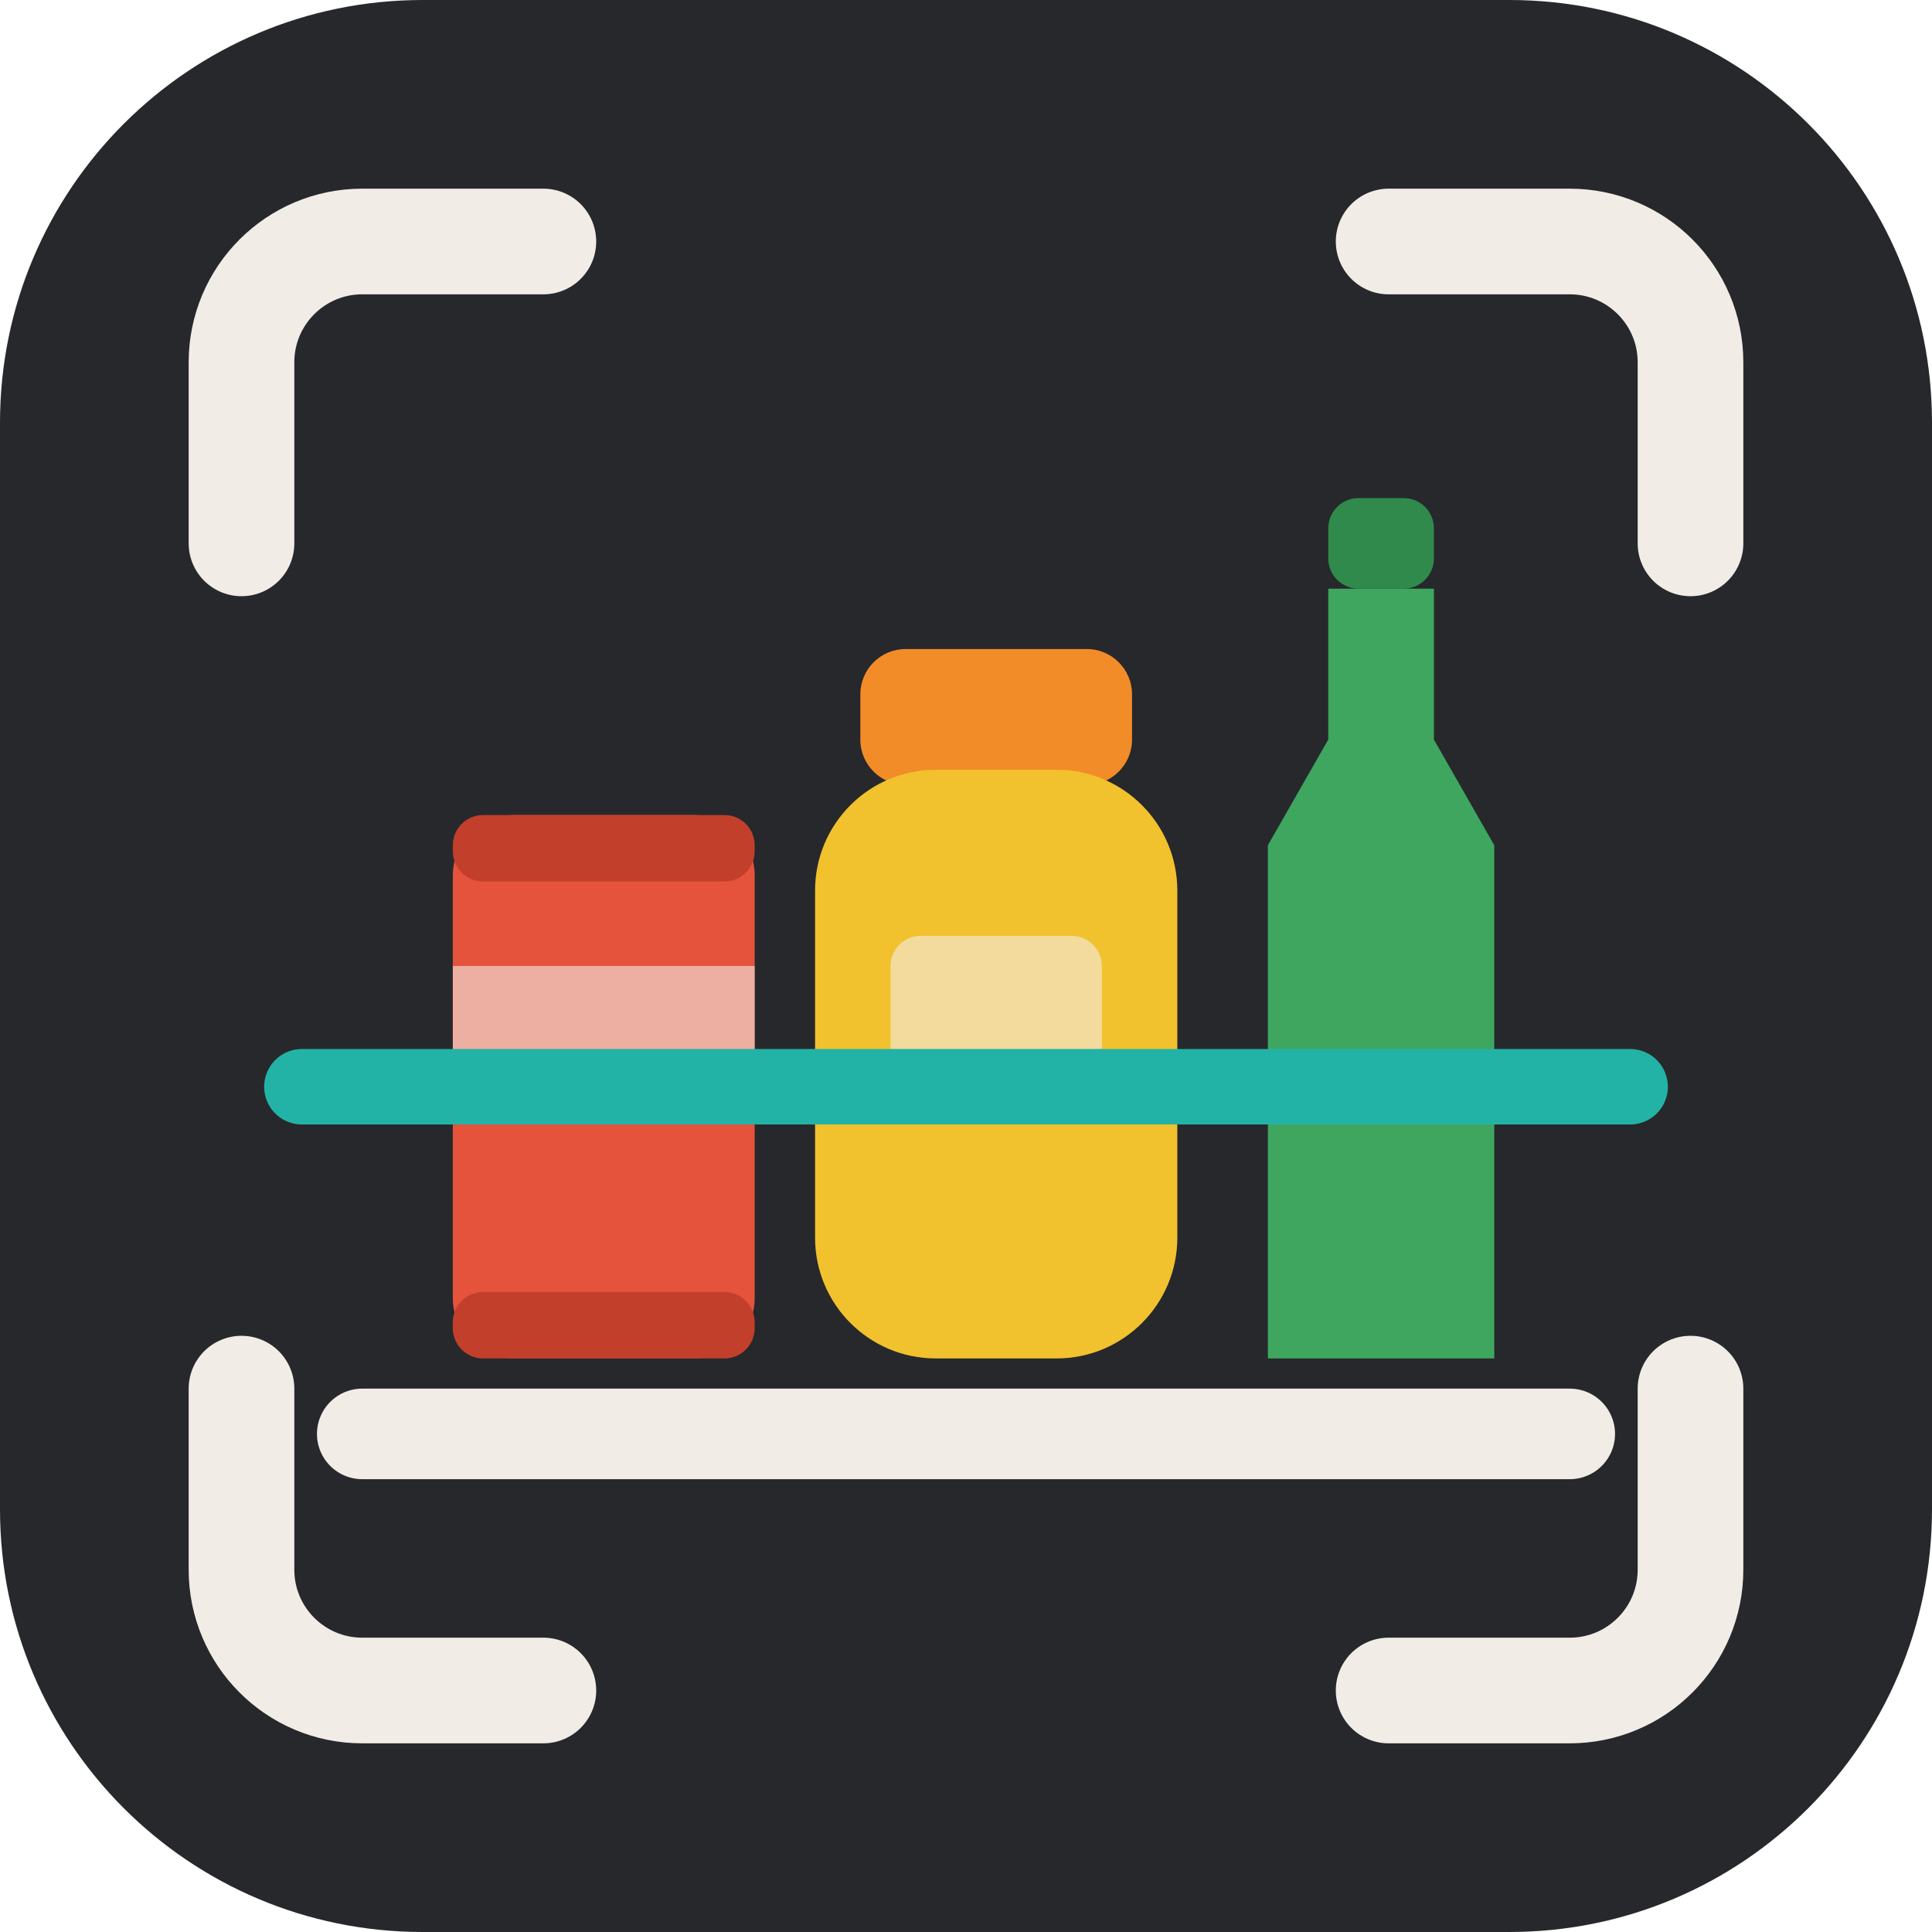
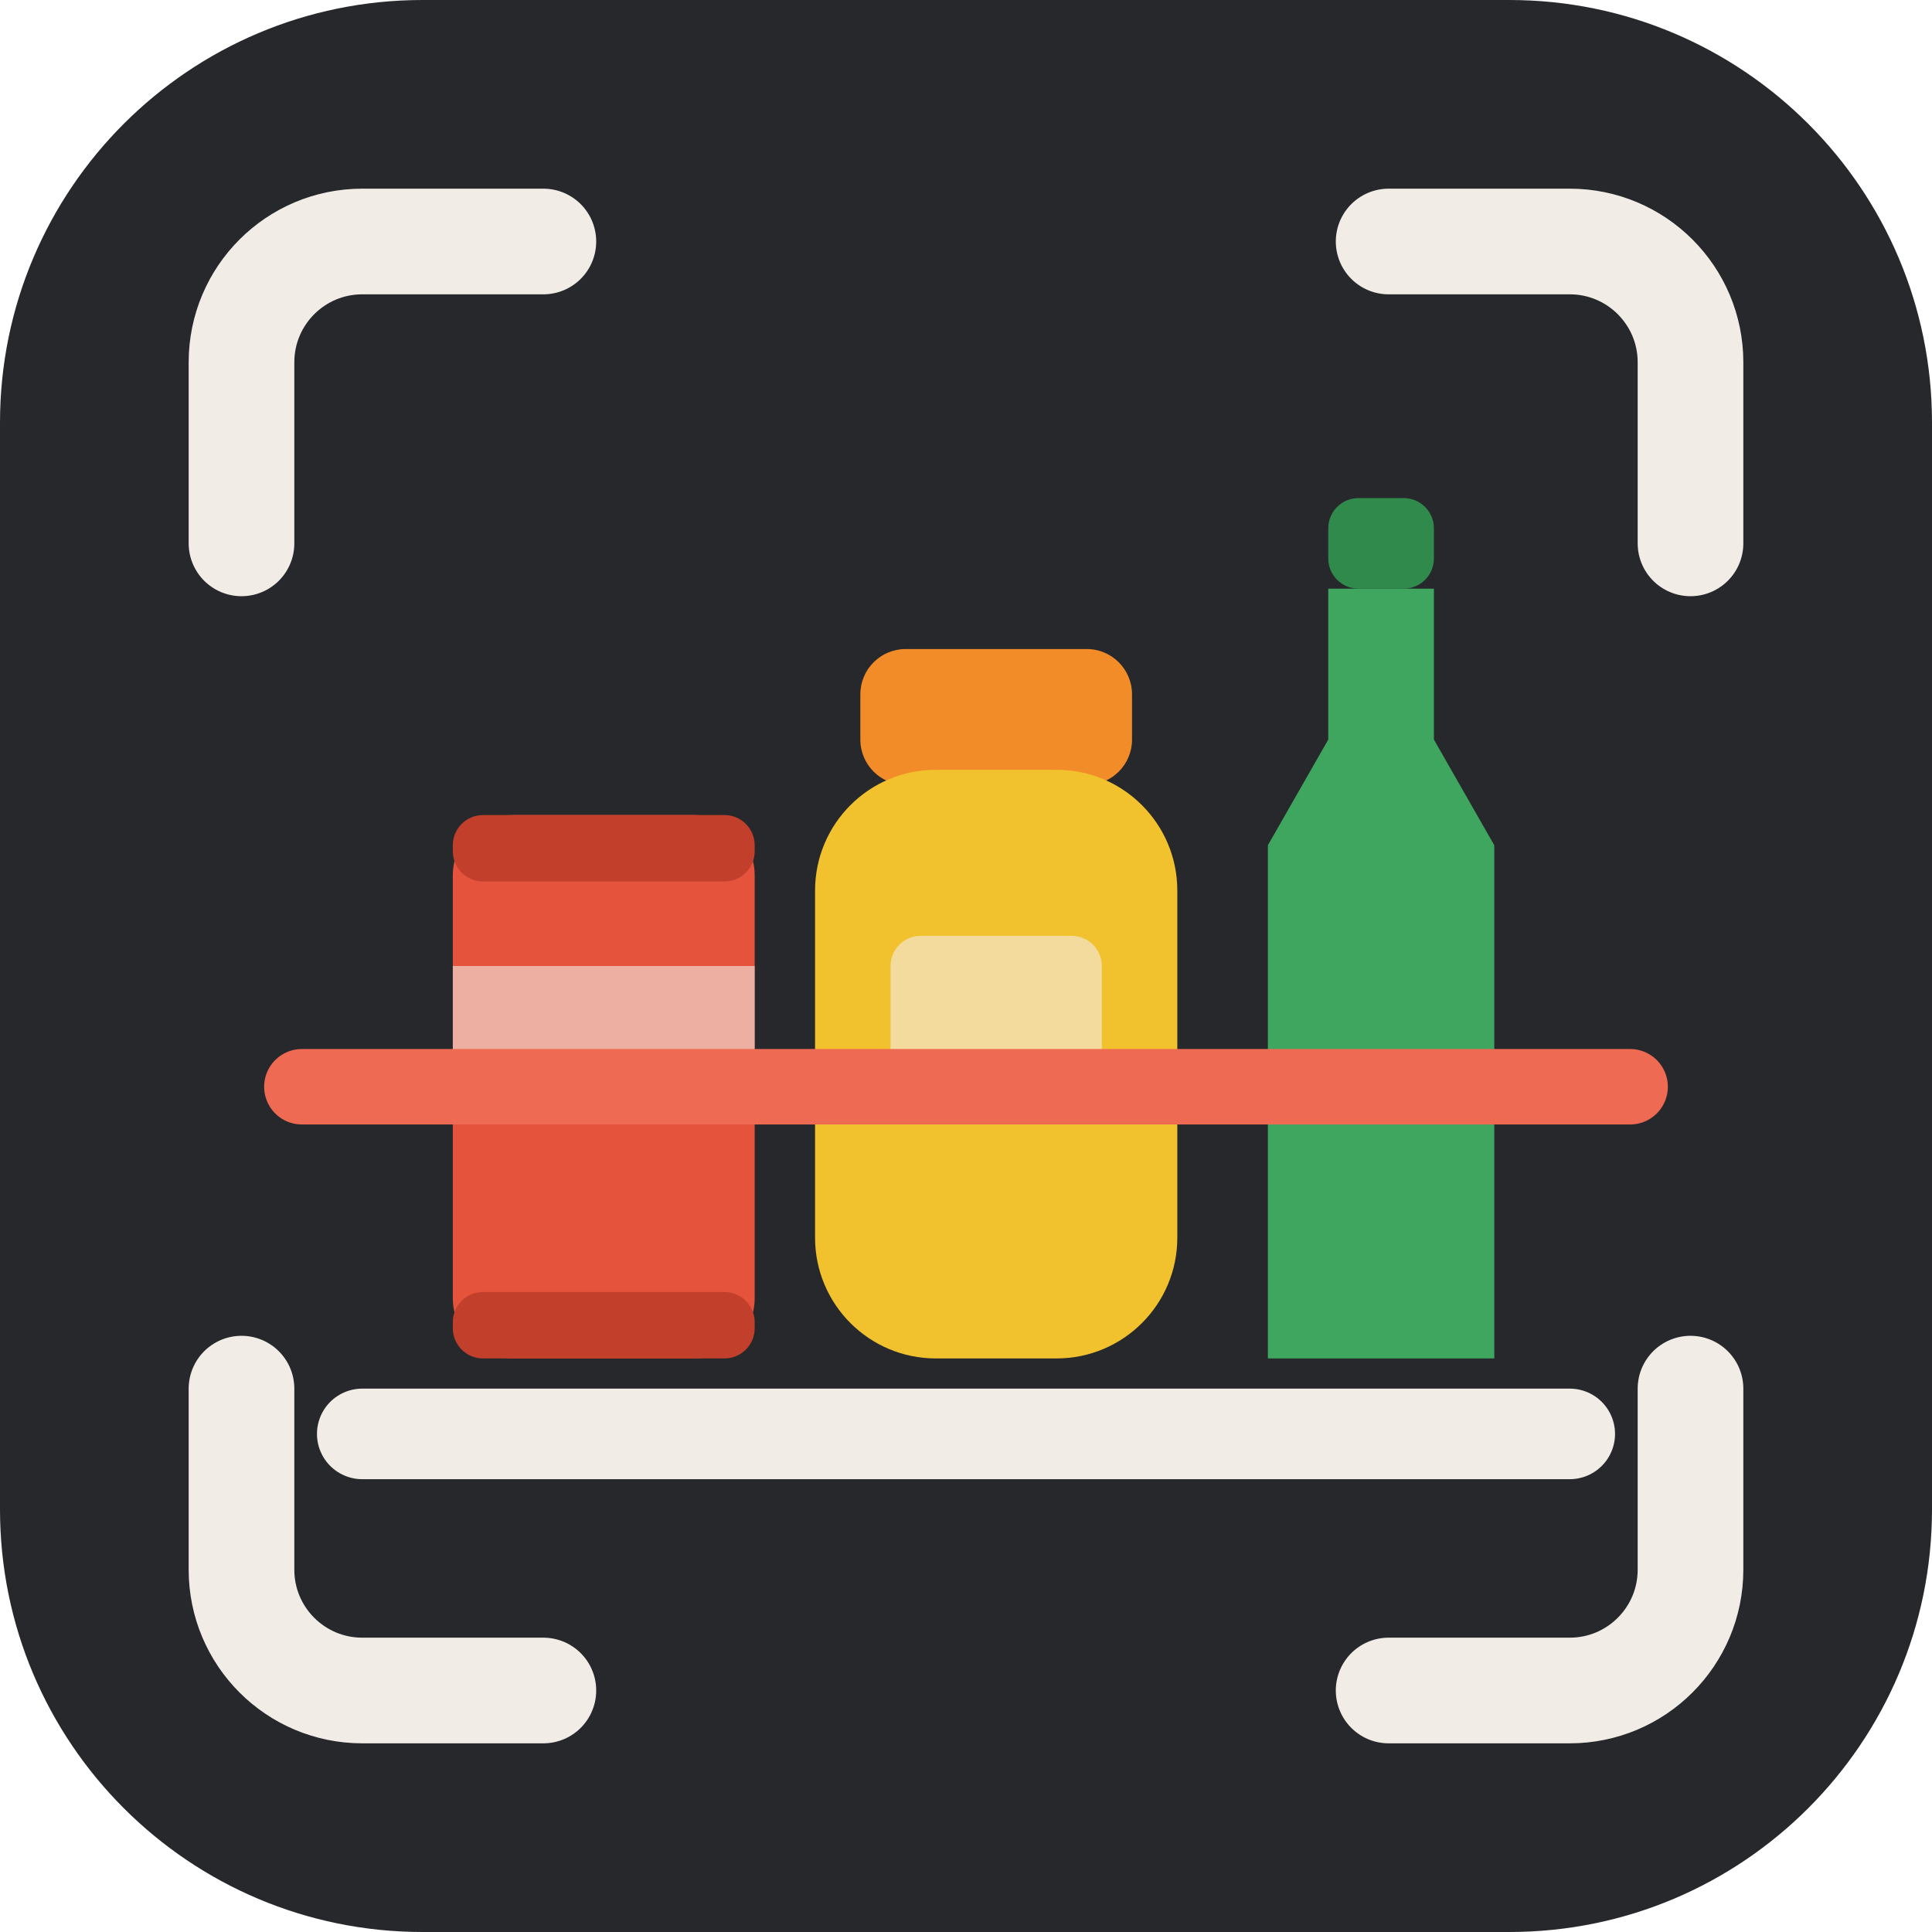
<svg xmlns="http://www.w3.org/2000/svg" viewBox="0 0 64 64">
  <rect width="64" height="64" rx="14" fill="#26282c" />
  <g id="mark">
    <path d="M8 18v-6a4 4 0 0 1 4-4h6M46 8h6a4 4 0 0 1 4 4v6M56 46v6a4 4 0 0 1-4 4h-6M18 56h-6a4 4 0 0 1-4-4v-6" fill="none" stroke="#f1ede6" stroke-width="3.5" stroke-linecap="round" />
    <rect x="15" y="27" width="10" height="18" rx="2" fill="#e5533c" />
    <rect x="15" y="27" width="10" height="2.2" rx="1" fill="#c23f2b" />
    <rect x="15" y="42.8" width="10" height="2.2" rx="1" fill="#c23f2b" />
    <rect x="15" y="32" width="10" height="5" fill="#f1ede6" opacity="0.6" />
    <rect x="28.5" y="21.5" width="9" height="4.5" rx="1.5" fill="#f28c28" />
    <rect x="27" y="25.5" width="12" height="19.5" rx="4" fill="#f2c12e" />
    <rect x="29.5" y="31" width="7" height="6" rx="1" fill="#f1ede6" opacity="0.6" />
    <rect x="44" y="16.5" width="3.5" height="3" rx="1" fill="#2f8a4c" />
    <path d="M44 19.5h3.5v5l2 3.5V45H42V28l2-3.5z" fill="#3fa65f" />
    <path d="M12 47.5h40" stroke="#f1ede6" stroke-width="3" stroke-linecap="round" />
-     <path d="M10 36h44" stroke="#22b3a6" stroke-width="2.5" stroke-linecap="round" />
+     <path d="M10 36h44" stroke="#ee6a52" stroke-width="2.5" stroke-linecap="round" />
  </g>
</svg>
